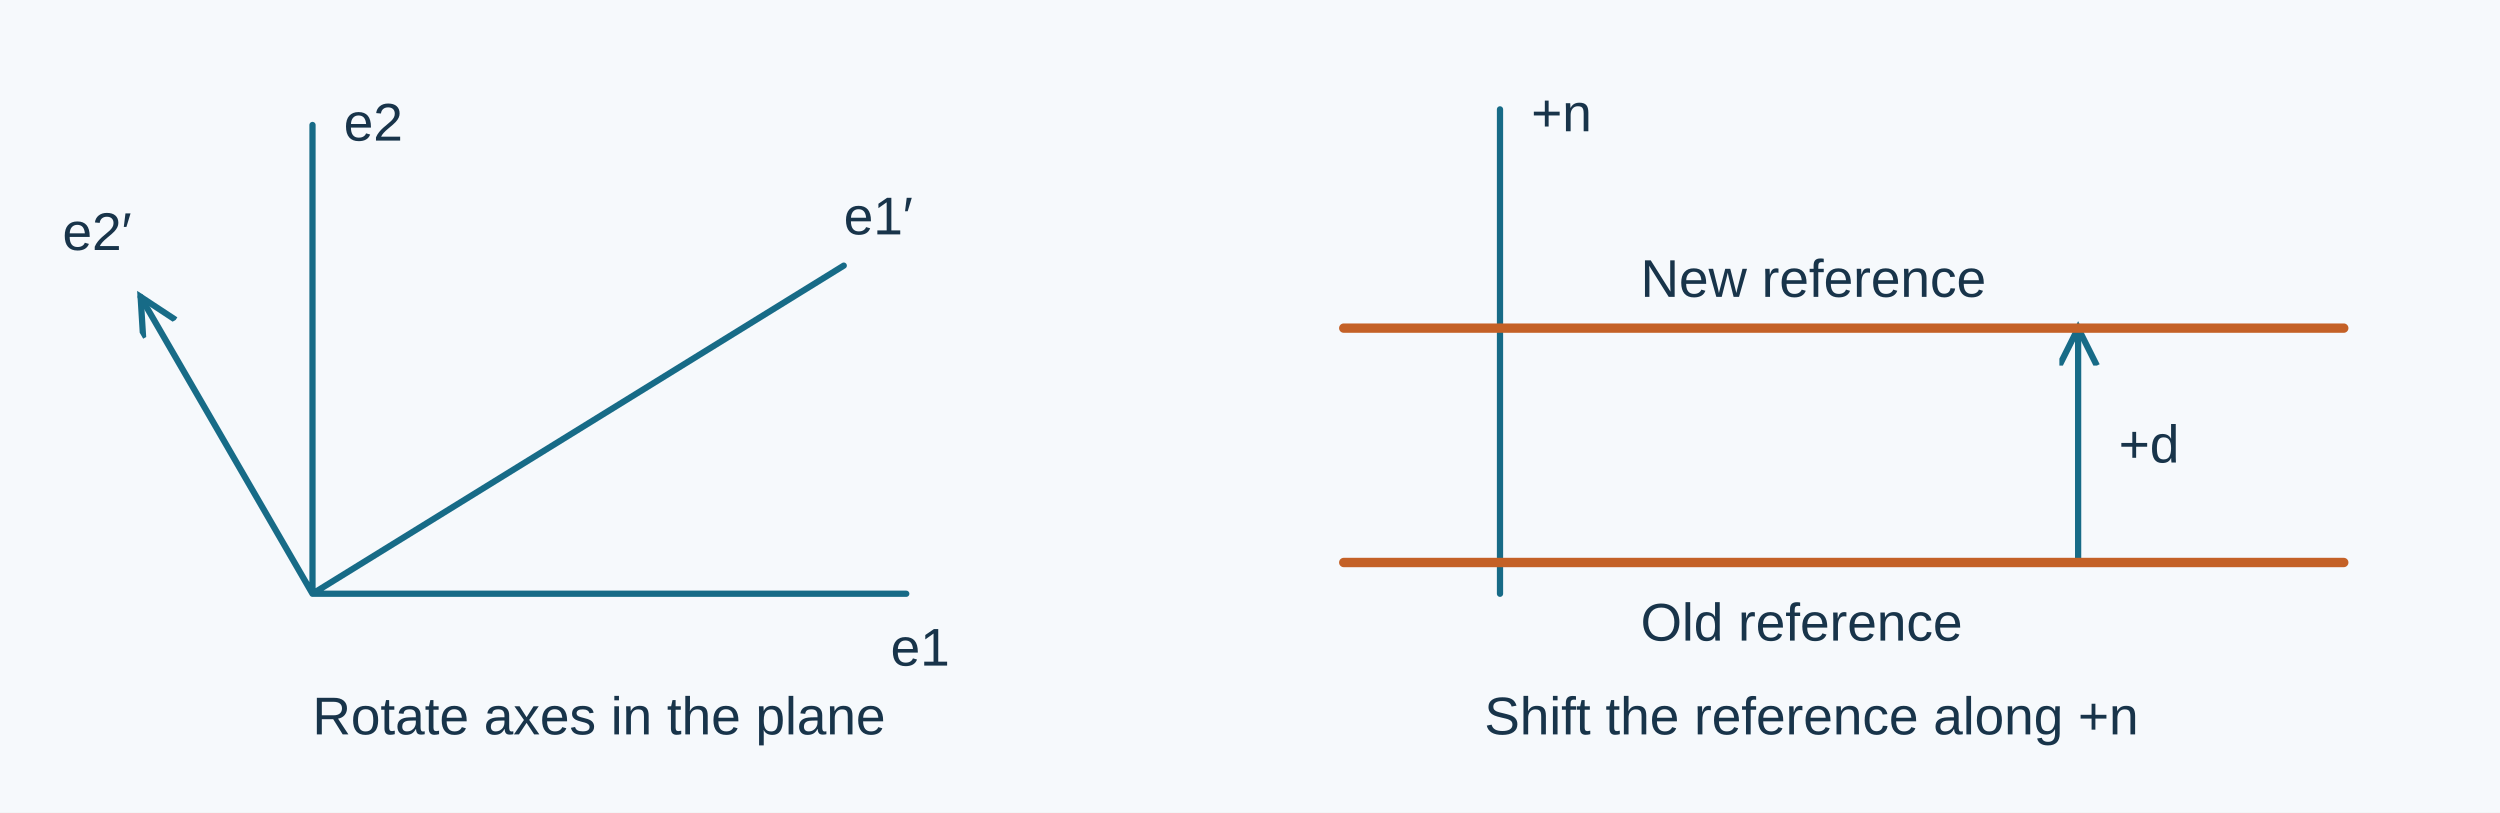
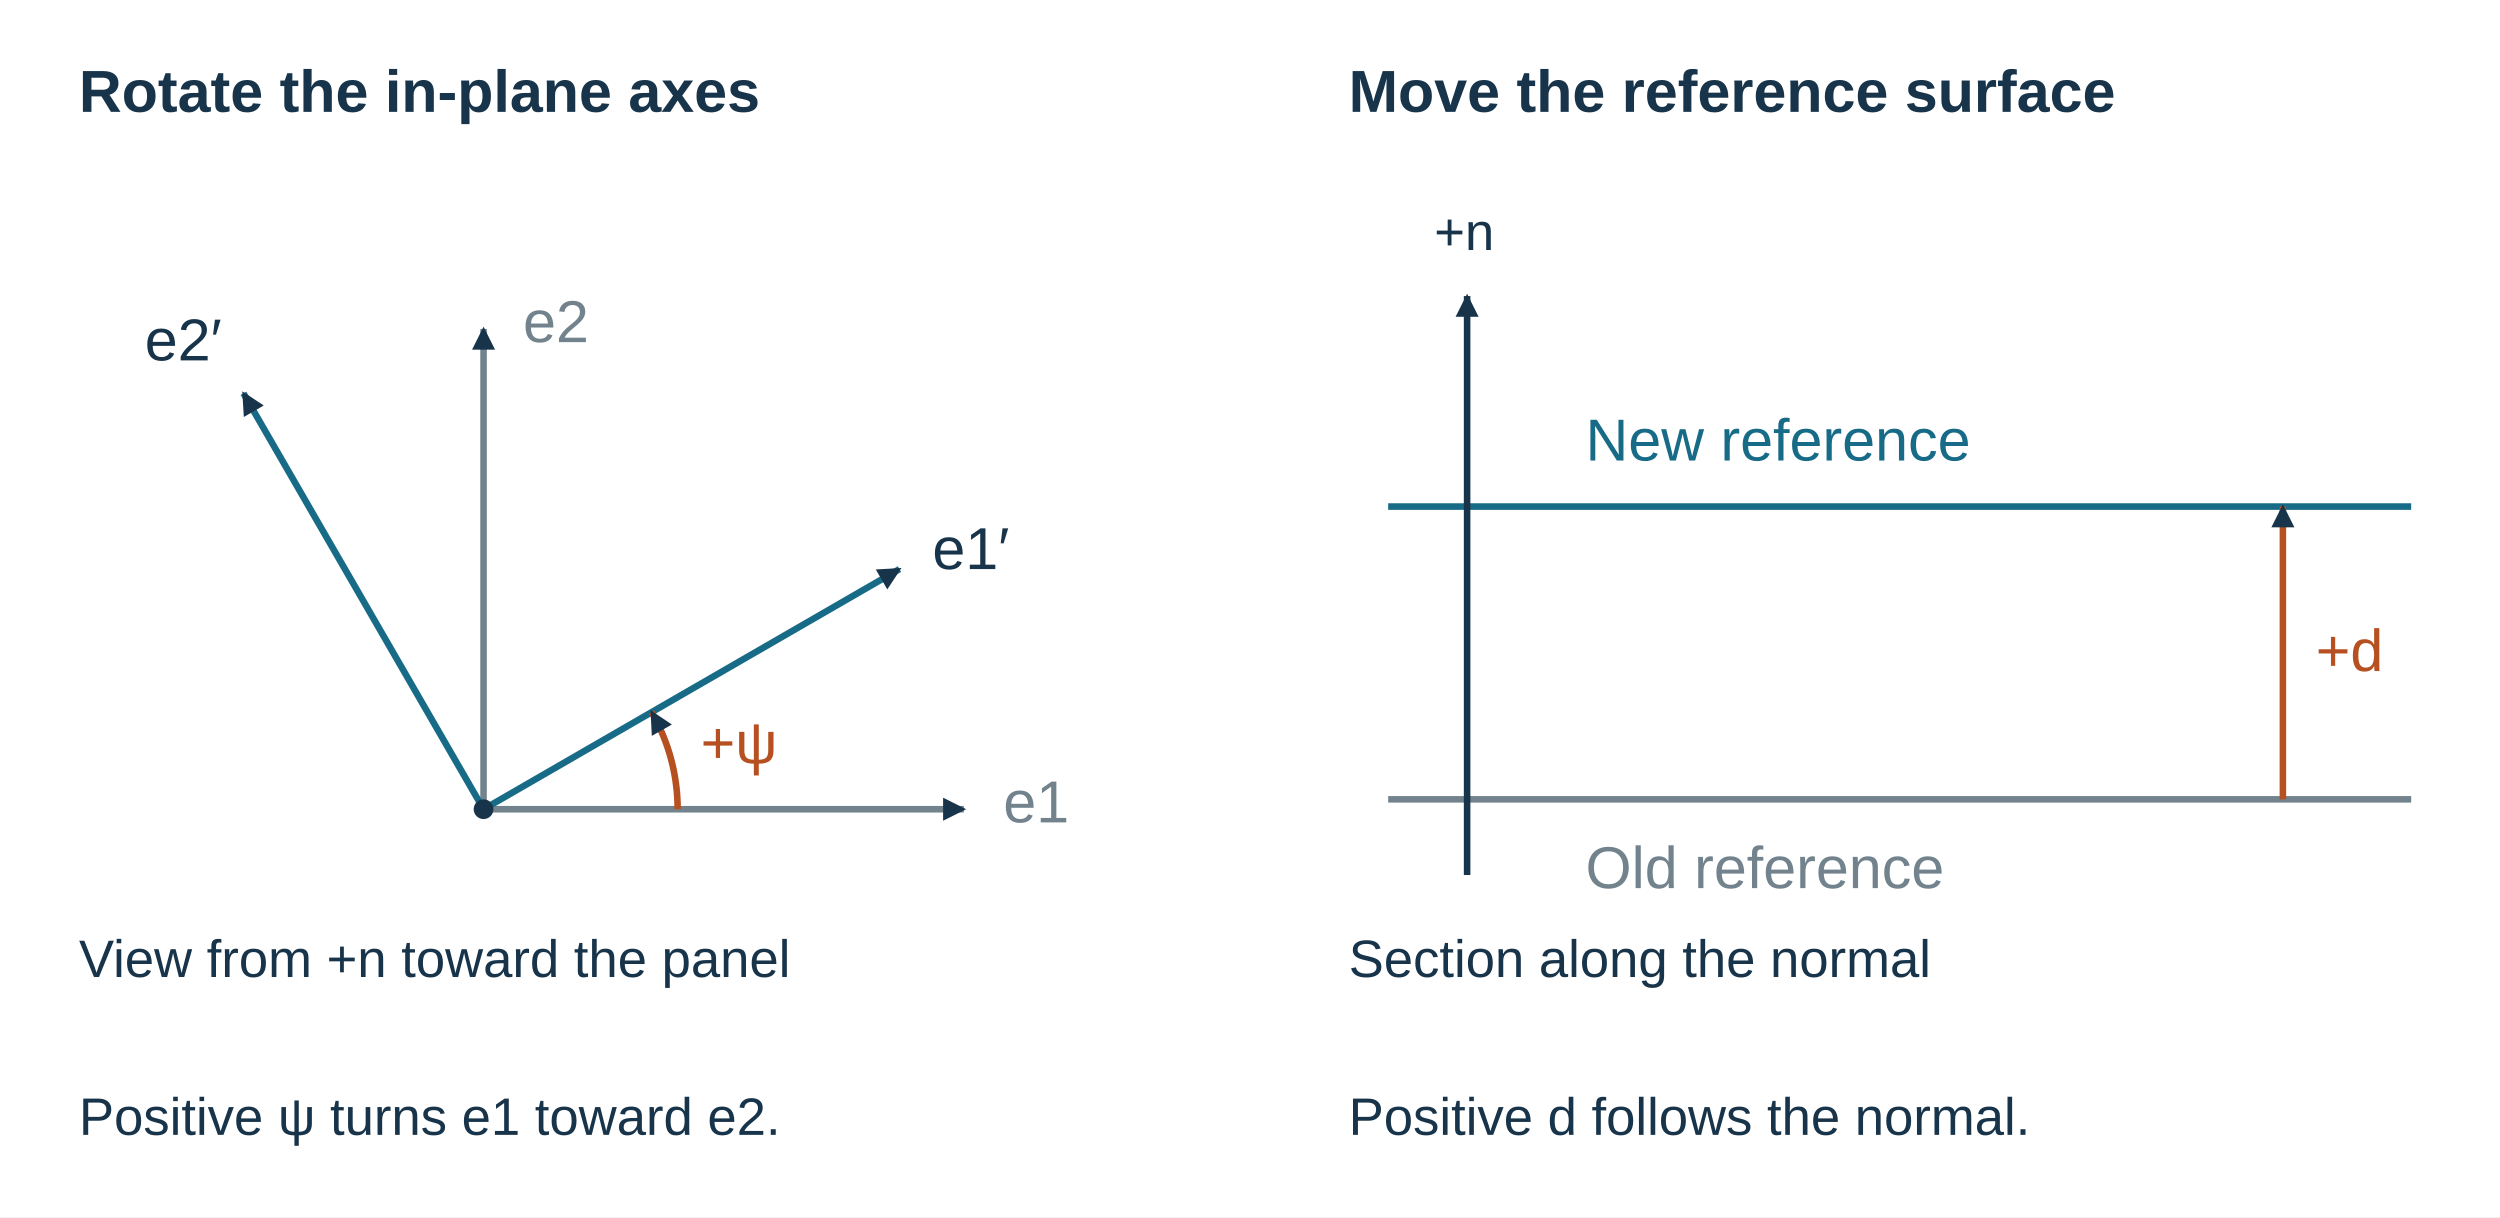
- <svg xmlns="http://www.w3.org/2000/svg" viewBox="0 0 800 260" role="img" aria-labelledby="title">
+ <svg xmlns="http://www.w3.org/2000/svg" viewBox="0 0 760 370" role="img" aria-labelledby="title desc">
  <defs>
-     <marker id="arrow" markerWidth="8" markerHeight="8" refX="6" refY="3" orient="auto">
-       <path d="M0,0 L6,3 L0,6" fill="none" stroke="#176b87" />
+     <marker id="arrow" viewBox="0 0 10 10" refX="9" refY="5" markerWidth="7" markerHeight="7" markerUnits="userSpaceOnUse" orient="auto-start-reverse">
+       <path d="M0 0L10 5L0 10Z" fill="#18344a" />
    </marker>
  </defs>
-   <rect width="800" height="260" fill="#f6f9fc" />
-   <g font-family="Arial,sans-serif" font-size="17" fill="#18344a" stroke-linecap="round" stroke-linejoin="round">
-     <g fill="none" stroke="#176b87" stroke-width="2" marker-end="url(#arrow)">
-       <path d="M100 190H290 M100 190V40 M100 190L270 85 M100 190L45 95" />
-       <path d="M480 190V35 M665 180V105" />
-     </g>
-     <g stroke="#c46127" stroke-width="3">
-       <path d="M430 180H750 M430 105H750" />
-     </g>
-     <text x="285" y="213">e1</text>
-     <text x="110" y="45">e2</text>
-     <text x="270" y="75">e1′</text>
-     <text x="20" y="80">e2′</text>
-     <text x="100" y="235">Rotate axes in the plane</text>
-     <text x="490" y="42">+n</text>
-     <text x="525" y="95">New reference</text>
-     <text x="525" y="205">Old reference</text>
-     <text x="678" y="148">+d</text>
-     <text x="475" y="235">Shift the reference along +n</text>
+   <rect width="760" height="370" fill="white" />
+   <g font-family="Arial, Helvetica, sans-serif" font-size="18" fill="#18344a" stroke-linejoin="round">
+     <text x="24.000" y="34.000" font-size="18" fill="#18344a" text-anchor="start" font-weight="600">Rotate the in-plane axes</text>
+     <text x="410.000" y="34.000" font-size="18" fill="#18344a" text-anchor="start" font-weight="600">Move the reference surface</text>
+     <polyline points="147.000,246.000 293.000,246.000" fill="none" stroke="#72838d" stroke-width="2" marker-end="url(#arrow)" />
+     <text x="305.000" y="250.000" font-size="18" fill="#72838d" text-anchor="start" font-weight="400">e1</text>
+     <polyline points="147.000,246.000 147.000,100.000" fill="none" stroke="#72838d" stroke-width="2" marker-end="url(#arrow)" />
+     <text x="159.000" y="104.000" font-size="18" fill="#72838d" text-anchor="start" font-weight="400">e2</text>
+     <polyline points="147.000,246.000 273.440,173.000" fill="none" stroke="#176b87" stroke-width="2" marker-end="url(#arrow)" />
+     <text x="283.440" y="173.000" font-size="18" fill="#18344a" text-anchor="start" font-weight="400">e1′</text>
+     <polyline points="147.000,246.000 74.000,119.560" fill="none" stroke="#176b87" stroke-width="2" marker-end="url(#arrow)" />
+     <text x="44.000" y="109.560" font-size="18" fill="#18344a" text-anchor="start" font-weight="400">e2′</text>
+     <polyline points="206.000,246.000 205.990,244.935 205.962,243.870 205.913,242.806 205.846,241.743 205.760,240.681 205.654,239.621 205.529,238.563 205.386,237.508 205.223,236.455 205.041,235.405 204.840,234.359 204.621,233.317 204.382,232.279 204.125,231.245 203.849,230.216 203.555,229.192 203.243,228.174 202.912,227.161 202.562,226.155 202.195,225.155 201.810,224.162 201.406,223.176 200.985,222.197 200.547,221.227 200.091,220.264 199.618,219.310 199.127,218.364 198.620,217.427 198.095,216.500" fill="none" stroke="#b65020" stroke-width="2" marker-end="url(#arrow)" />
+     <text x="213.000" y="232.000" font-size="18" fill="#b65020" text-anchor="start" font-weight="400">+ψ</text>
+     <circle cx="147.000" cy="246.000" r="3" fill="#18344a" />
+     <text x="24.000" y="297.000" font-size="16" fill="#18344a" text-anchor="start" font-weight="400">View from +n toward the panel</text>
+     <polyline points="422.000,243.000 733.000,243.000" fill="none" stroke="#72838d" stroke-width="2" />
+     <polyline points="422.000,154.000 733.000,154.000" fill="none" stroke="#176b87" stroke-width="2" />
+     <polyline points="446.000,266.000 446.000,90.000" fill="none" stroke="#18344a" stroke-width="2" marker-end="url(#arrow)" />
+     <text x="436.000" y="76.000" font-size="16" fill="#18344a" text-anchor="start" font-weight="400">+n</text>
+     <polyline points="694.000,243.000 694.000,154.000" fill="none" stroke="#b65020" stroke-width="2" marker-end="url(#arrow)" />
+     <text x="704.000" y="204.000" font-size="18" fill="#b65020" text-anchor="start" font-weight="400">+d</text>
+     <text x="482.000" y="140.000" font-size="18" fill="#176b87" text-anchor="start" font-weight="400">New reference</text>
+     <text x="482.000" y="270.000" font-size="18" fill="#72838d" text-anchor="start" font-weight="400">Old reference</text>
+     <text x="410.000" y="297.000" font-size="16" fill="#18344a" text-anchor="start" font-weight="400">Section along the normal</text>
+     <text x="24.000" y="345.000" font-size="16" fill="#18344a" text-anchor="start" font-weight="400">Positive ψ turns e1 toward e2.</text>
+     <text x="410.000" y="345.000" font-size="16" fill="#18344a" text-anchor="start" font-weight="400">Positive d follows the normal.</text>
  </g>
</svg>
